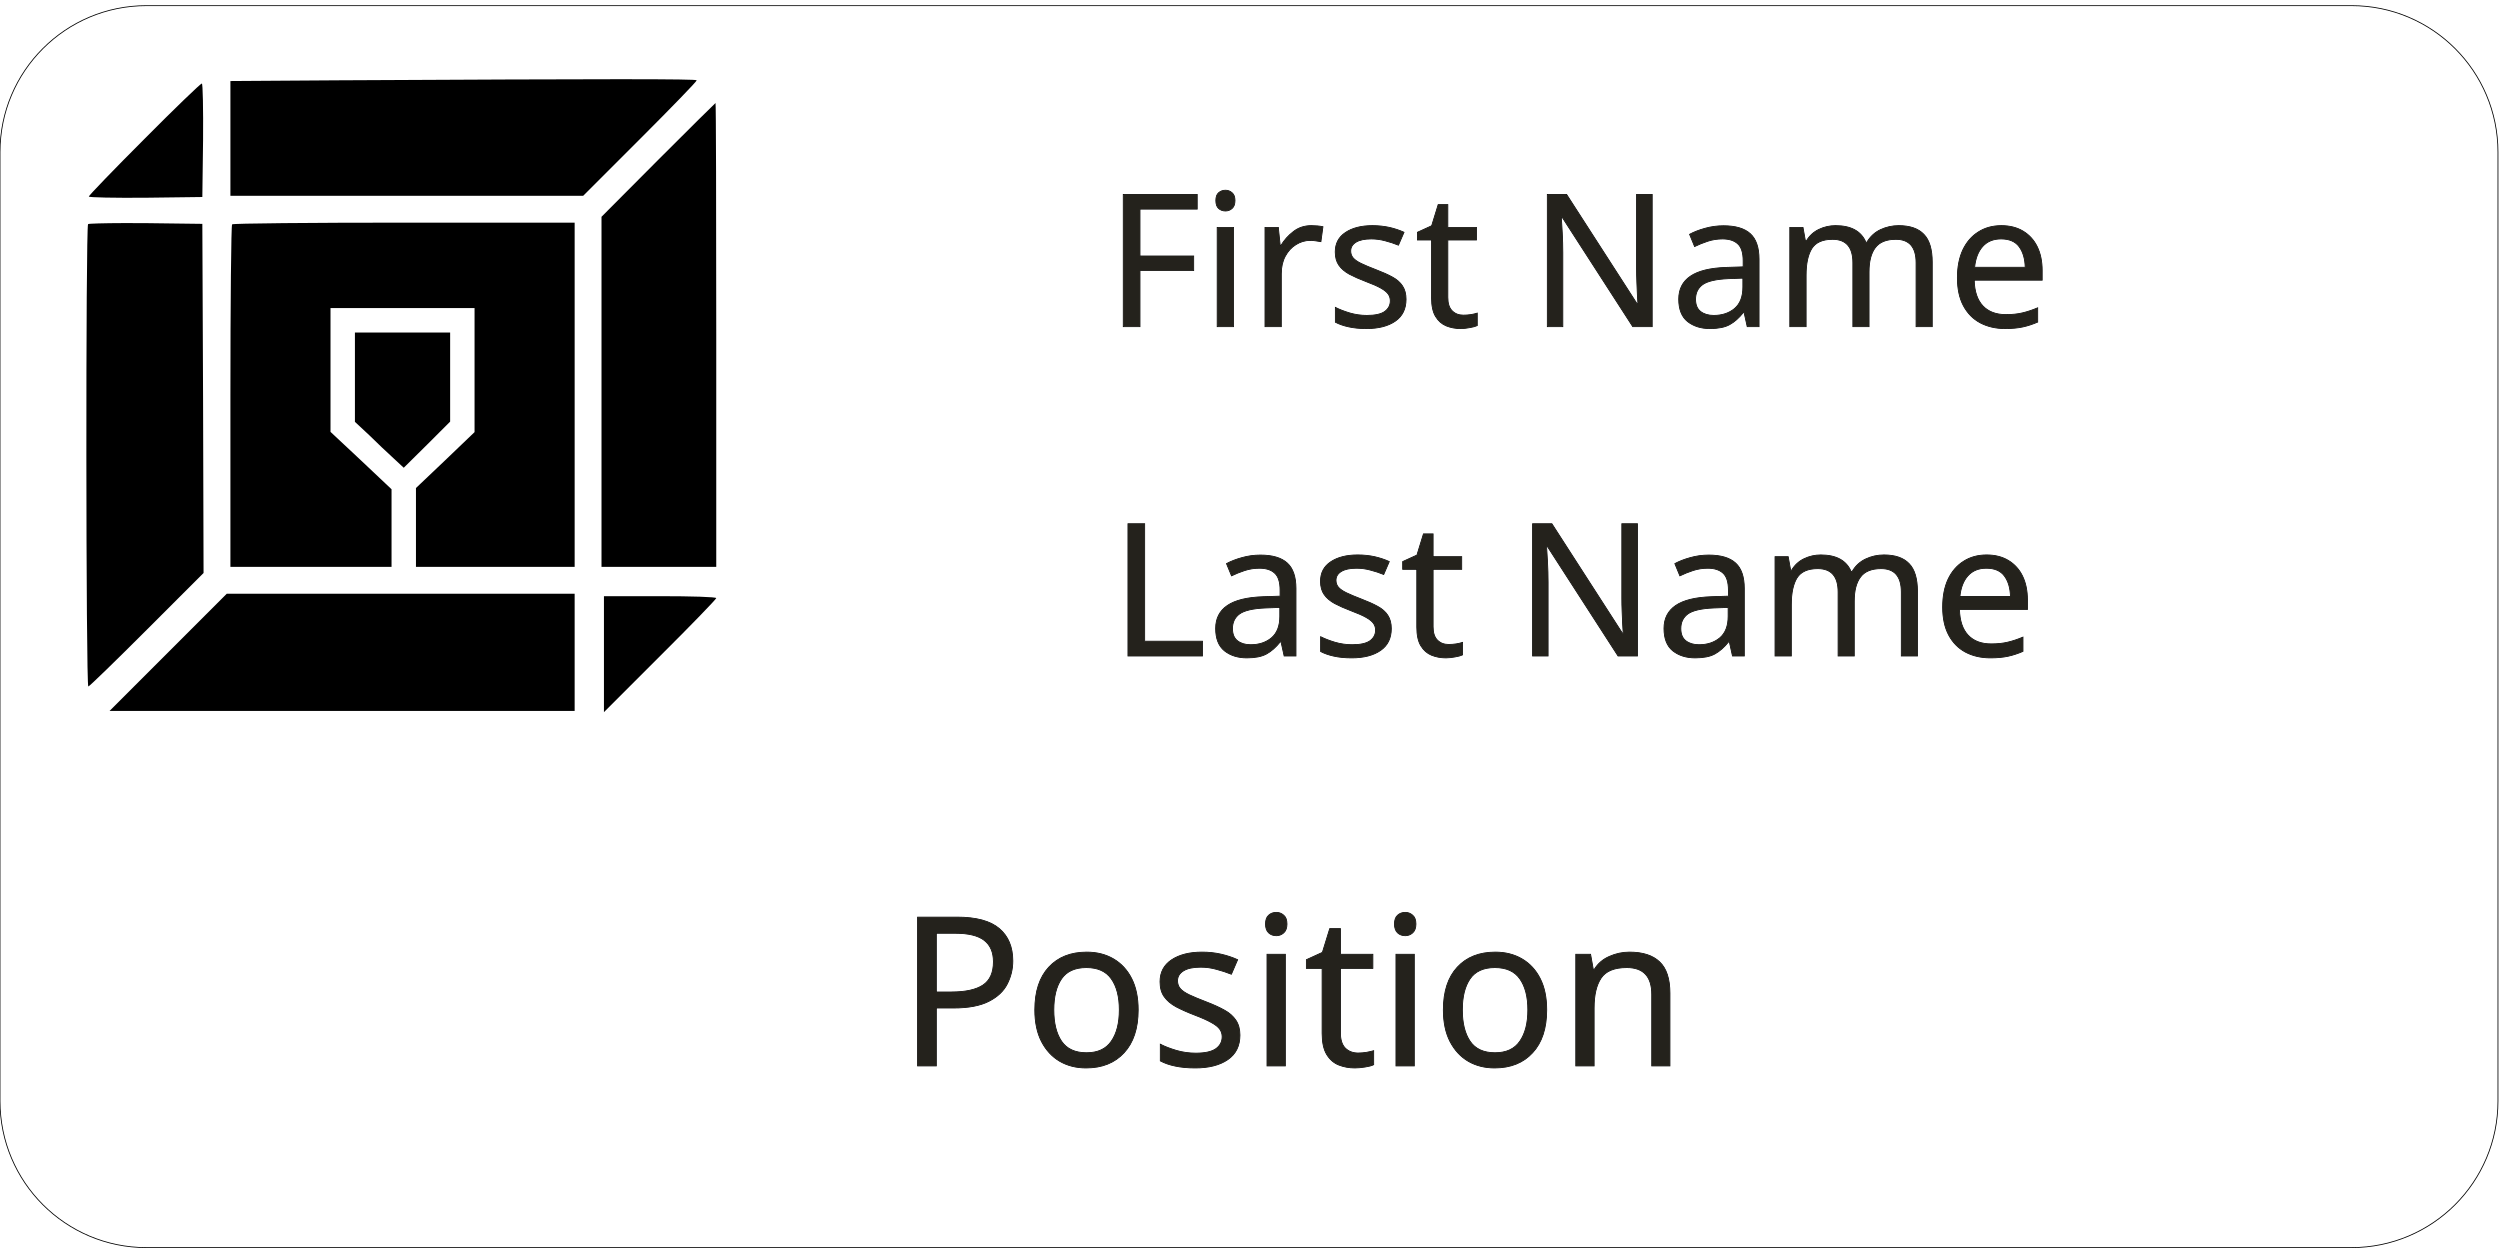
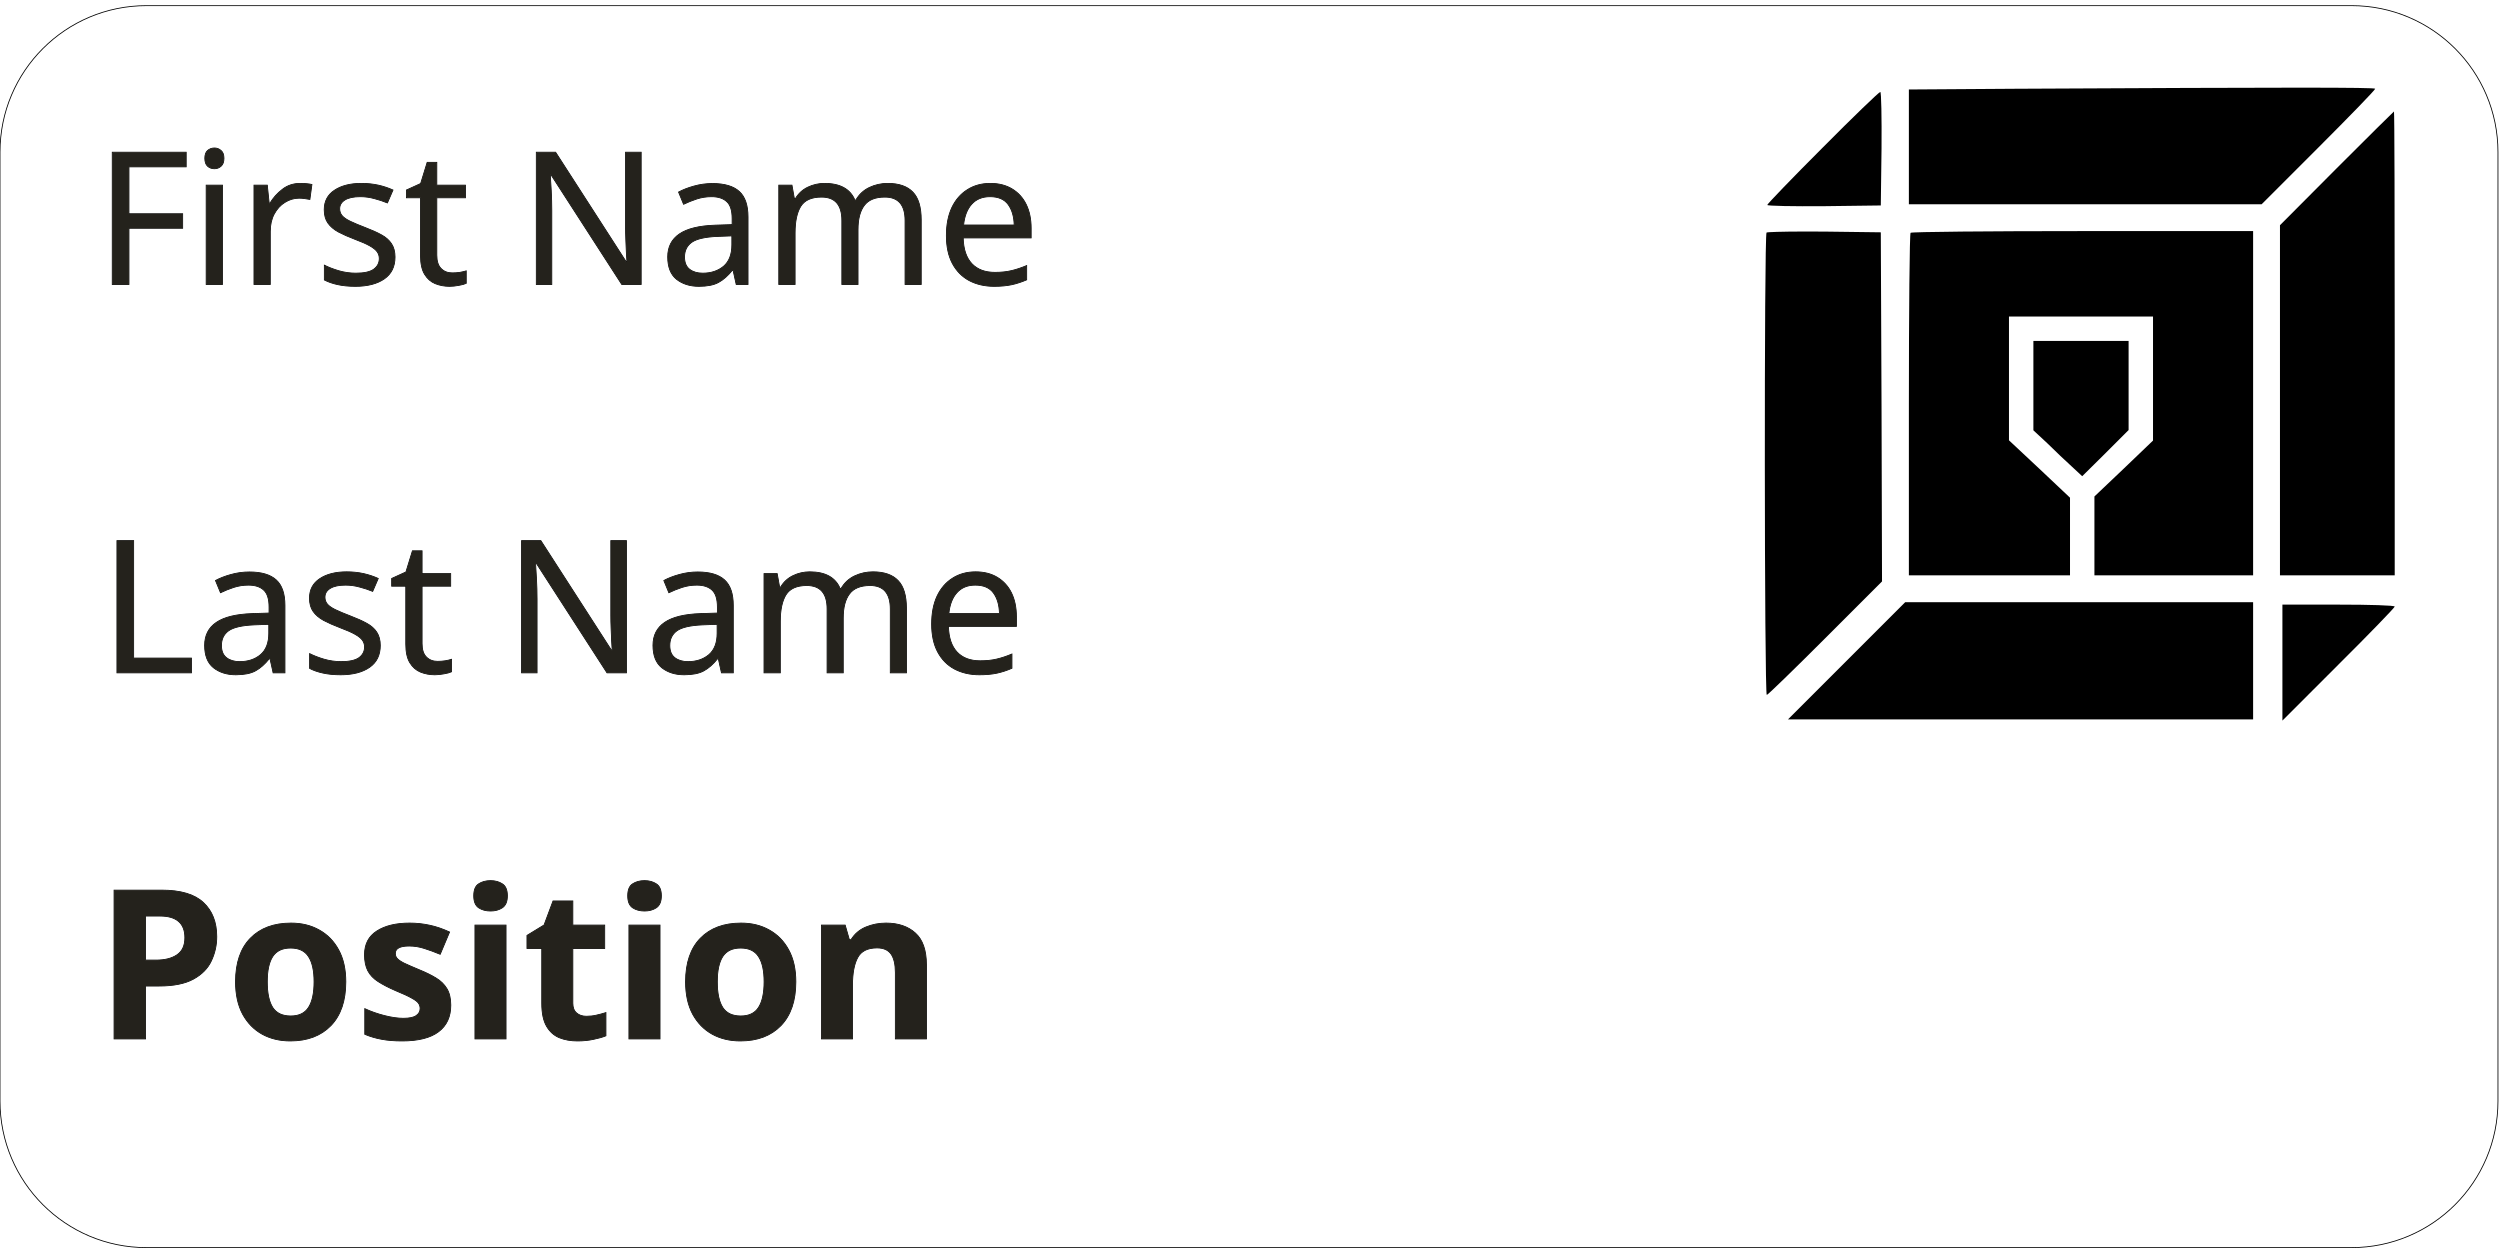
<svg xmlns="http://www.w3.org/2000/svg" width="3in" height="1.5in" viewBox="0 0 76.2 38.1" version="1.1" id="svg1" xml:space="preserve">
  <defs id="defs1">
    <rect x="111.279" y="17.519" width="186.221" height="24.981" id="rect5" />
    <rect x="25.954" y="100.897" width="259.218" height="30.172" id="rect4" />
    <rect x="106.088" y="41.851" width="101.546" height="26.927" id="rect3" />
    <rect x="104.79" y="41.851" width="1.947" height="20.115" id="rect2" />
    <rect x="111.279" y="17.519" width="186.221" height="24.981" id="rect5-7" />
  </defs>
  <g id="layer1">
    <rect style="fill:none;stroke-width:0.025;stroke-dasharray:none;paint-order:stroke fill markers;stroke:#000000;stroke-opacity:1;stroke-linecap:butt;stroke-linejoin:miter" id="rect1" width="76.138" height="37.855" x="0" y="0.172" ry="4.464" />
-     <g transform="matrix(0.03527778,0,0,-0.03527778,-9.775267,65.51923)" fill="#000000" stroke="none" id="g8">
+     <g transform="matrix(0.03527778,0,0,-0.03527778,41.38427,65.77674)" fill="#000000" stroke="none" id="g8">
      <path id="path1" d="m 812.089,1788.799 c -48.199,0 -125.825,-0.316 -243.528,-0.949 l -92.391,-0.633 v -49.568 -49.571 h 152.508 152.298 l 49.148,49.148 c 26.789,26.789 48.938,49.57 48.938,50.625 0,0.633 -18.774,0.949 -66.974,0.949 z m -360.598,-3.689 c -1.055,0 -23.414,-21.516 -49.782,-48.094 -26.367,-26.367 -47.881,-48.727 -47.881,-49.571 0,-0.844 22.148,-1.265 49.148,-1.054 l 48.938,0.633 0.633,49.148 c 0.211,26.789 -0.213,48.938 -1.057,48.938 z m 443.812,-16.877 c -0.211,0 -22.568,-22.148 -49.568,-49.148 l -48.938,-49.148 v -151.242 -151.242 h 49.568 49.571 v 200.39 c 0,110.32 -0.211,200.39 -0.633,200.39 z m -268.945,-103.357 c -81,0 -148.078,-0.633 -148.711,-1.477 -0.844,-0.633 -1.477,-67.711 -1.477,-148.711 v -147.234 h 69.609 69.609 v 33.538 33.538 l -26.366,24.892 -26.366,24.679 v 53.366 53.579 h 62.224 62.228 v -53.579 -53.576 l -25.312,-24.259 -25.312,-24.046 v -34.174 -33.958 h 68.556 68.553 v 148.711 148.711 z m -242.165,-0.377 c -17.63,-0.059 -30.365,-0.415 -30.998,-0.89 -2.109,-2.109 -1.899,-399.515 0.21,-399.515 0.844,0 23.625,22.148 50.625,49.148 l 48.938,48.938 -0.42,150.821 -0.633,150.818 -48.728,0.633 c -6.697,0.053 -13.117,0.066 -18.994,0.046 z m 199.555,-94.545 v -38.602 -38.602 l 12.236,-11.389 c 6.539,-6.539 16.032,-15.4 21.095,-20.041 l 8.859,-8.225 20.038,19.828 20.038,20.038 v 38.392 38.602 h -41.133 z m -110.742,-225.705 -50.625,-50.625 -50.625,-50.625 h 201.026 200.81 v 50.625 50.625 h -150.398 z m 325.898,-2.107 v -49.995 -50.202 l 48.518,48.515 c 26.789,26.578 48.514,49.148 48.514,49.992 0,1.055 -21.726,1.69 -48.514,1.69 z" style="stroke-width:0.211" />
    </g>
    <text xml:space="preserve" transform="scale(0.2645833)" id="text2" style="font-style:normal;font-variant:normal;font-weight:normal;font-stretch:normal;font-size:18.667px;font-family:Sans;-inkscape-font-specification:'Sans, Normal';font-variant-ligatures:normal;font-variant-caps:normal;font-variant-numeric:normal;font-variant-east-asian:normal;white-space:pre;shape-inside:url(#rect2);fill:#24221c;stroke:#000000;stroke-width:0.096;stroke-linecap:butt;stroke-linejoin:miter;stroke-dasharray:none;stroke-opacity:1;paint-order:stroke fill markers" />
-     <text xml:space="preserve" transform="matrix(0.2645833,0,0,0.2645833,-1.459249,0)" id="text4" style="font-style:normal;font-variant:normal;font-weight:normal;font-stretch:normal;font-size:24px;font-family:Sans;-inkscape-font-specification:'Sans, Normal';font-variant-ligatures:normal;font-variant-caps:normal;font-variant-numeric:normal;font-variant-east-asian:normal;text-align:center;white-space:pre;shape-inside:url(#rect4);fill:#24221c;stroke:#000000;stroke-width:0.096;stroke-linecap:butt;stroke-linejoin:miter;stroke-dasharray:none;stroke-opacity:1;paint-order:stroke fill markers" x="39.521" y="0">
-       <tspan x="108.894" y="122.792" id="tspan2">Position</tspan>
+     <text xml:space="preserve" transform="matrix(0.2645833,0,0,0.2645833,-23.80394,-0.8228262)" id="text4" style="font-style:normal;font-variant:normal;font-weight:bold;font-stretch:normal;font-size:24px;font-family:Sans;-inkscape-font-specification:'Sans, Bold';font-variant-ligatures:normal;font-variant-caps:normal;font-variant-numeric:normal;font-variant-east-asian:normal;text-align:center;white-space:pre;shape-inside:url(#rect4);fill:#24221c;stroke:#000000;stroke-width:0.096;stroke-linecap:butt;stroke-linejoin:miter;stroke-dasharray:none;stroke-opacity:1;paint-order:stroke fill markers" x="39.521" y="0">
+       <tspan x="100.954" y="122.792" id="tspan1">Position</tspan>
    </text>
-     <text xml:space="preserve" transform="matrix(0.2645833,0,0,0.2645833,-4.978613,0.1716763)" id="text1" style="font-size:21.333px;font-family:Sans;-inkscape-font-specification:'Sans, Normal';text-align:center;white-space:pre;shape-inside:url(#rect5);fill:#24221c;stroke:#000000;stroke-width:0.096;paint-order:stroke fill markers">
-       <tspan x="146.155" y="36.983" id="tspan3">First Name</tspan>
+     <text xml:space="preserve" transform="matrix(0.2645833,0,0,0.2645833,-35.79451,-1.115896)" id="text1" style="font-size:21.333px;font-family:Sans;-inkscape-font-specification:'Sans, Normal';text-align:center;white-space:pre;shape-inside:url(#rect5);fill:#24221c;stroke:#000000;stroke-width:0.096;paint-order:stroke fill markers">
+       <tspan x="146.155" y="36.983" id="tspan2">First Name</tspan>
    </text>
-     <text xml:space="preserve" transform="matrix(0.2645833,0,0,0.2645833,-5.170445,10.20885)" id="text1-3" style="font-size:21.333px;font-family:Sans;-inkscape-font-specification:'Sans, Normal';text-align:center;white-space:pre;shape-inside:url(#rect5-7);fill:#24221c;stroke:#000000;stroke-width:0.096;paint-order:stroke fill markers">
-       <tspan x="147.421" y="36.983" id="tspan4">Last Name</tspan>
+     <text xml:space="preserve" transform="matrix(0.2645833,0,0,0.2645833,-35.98634,10.72387)" id="text1-3" style="font-size:21.333px;font-family:Sans;-inkscape-font-specification:'Sans, Normal';text-align:center;white-space:pre;shape-inside:url(#rect5-7);fill:#24221c;stroke:#000000;stroke-width:0.096;paint-order:stroke fill markers">
+       <tspan x="147.421" y="36.983" id="tspan3">Last Name</tspan>
    </text>
  </g>
</svg>
